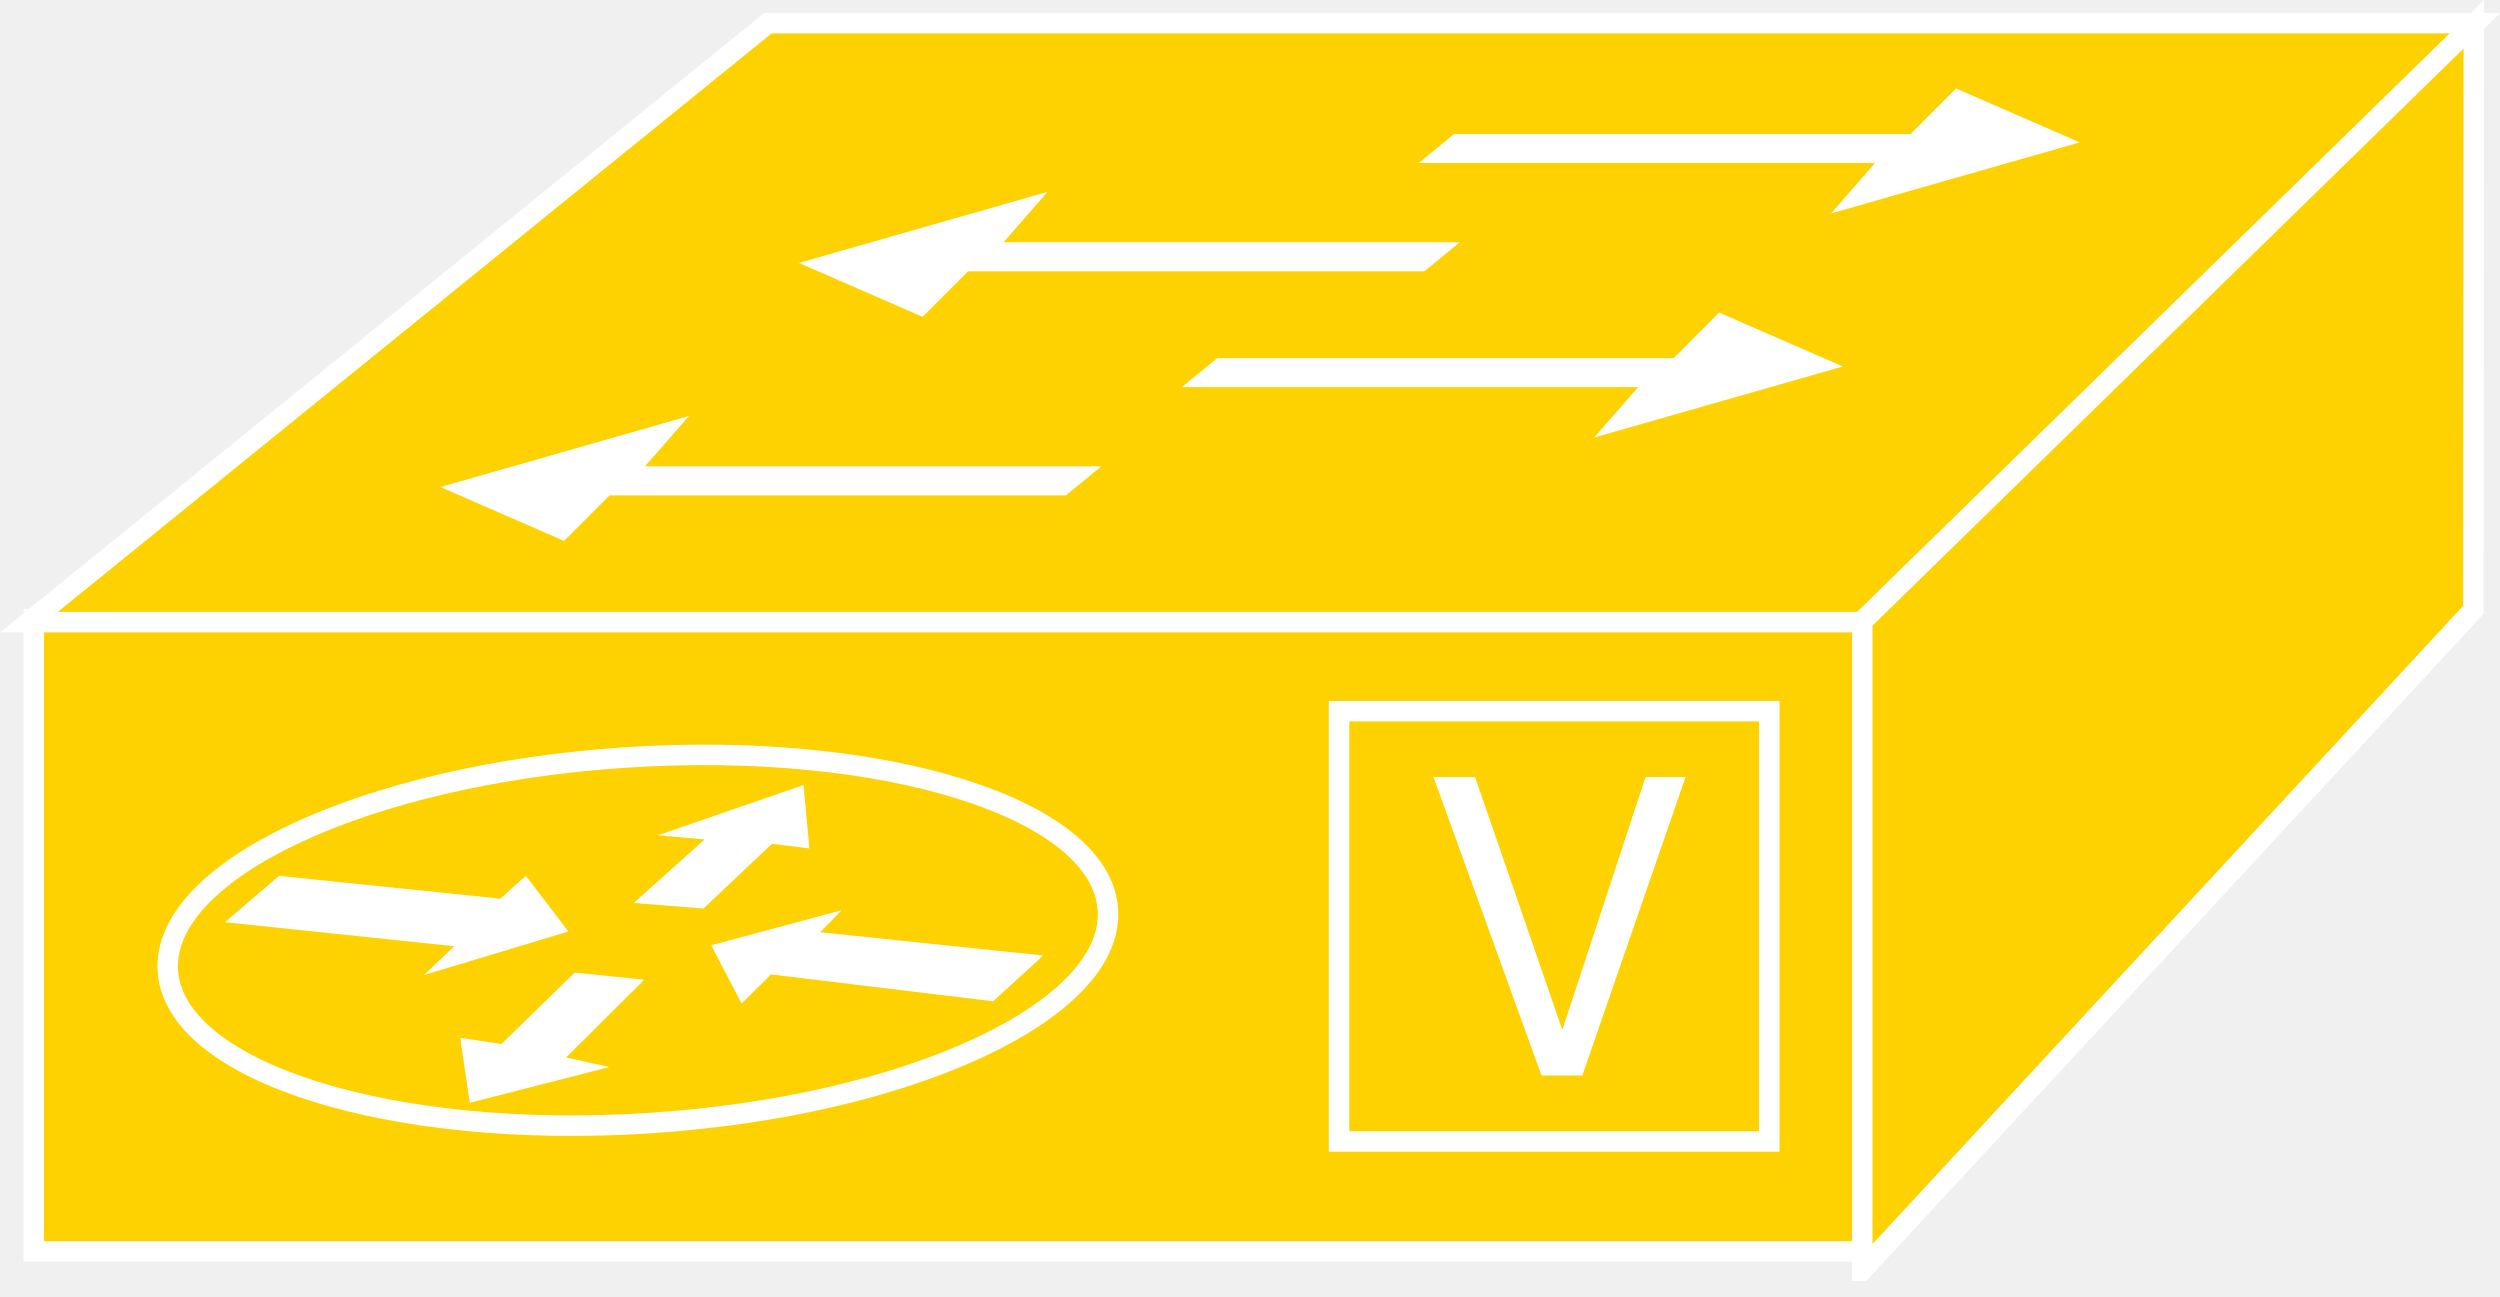
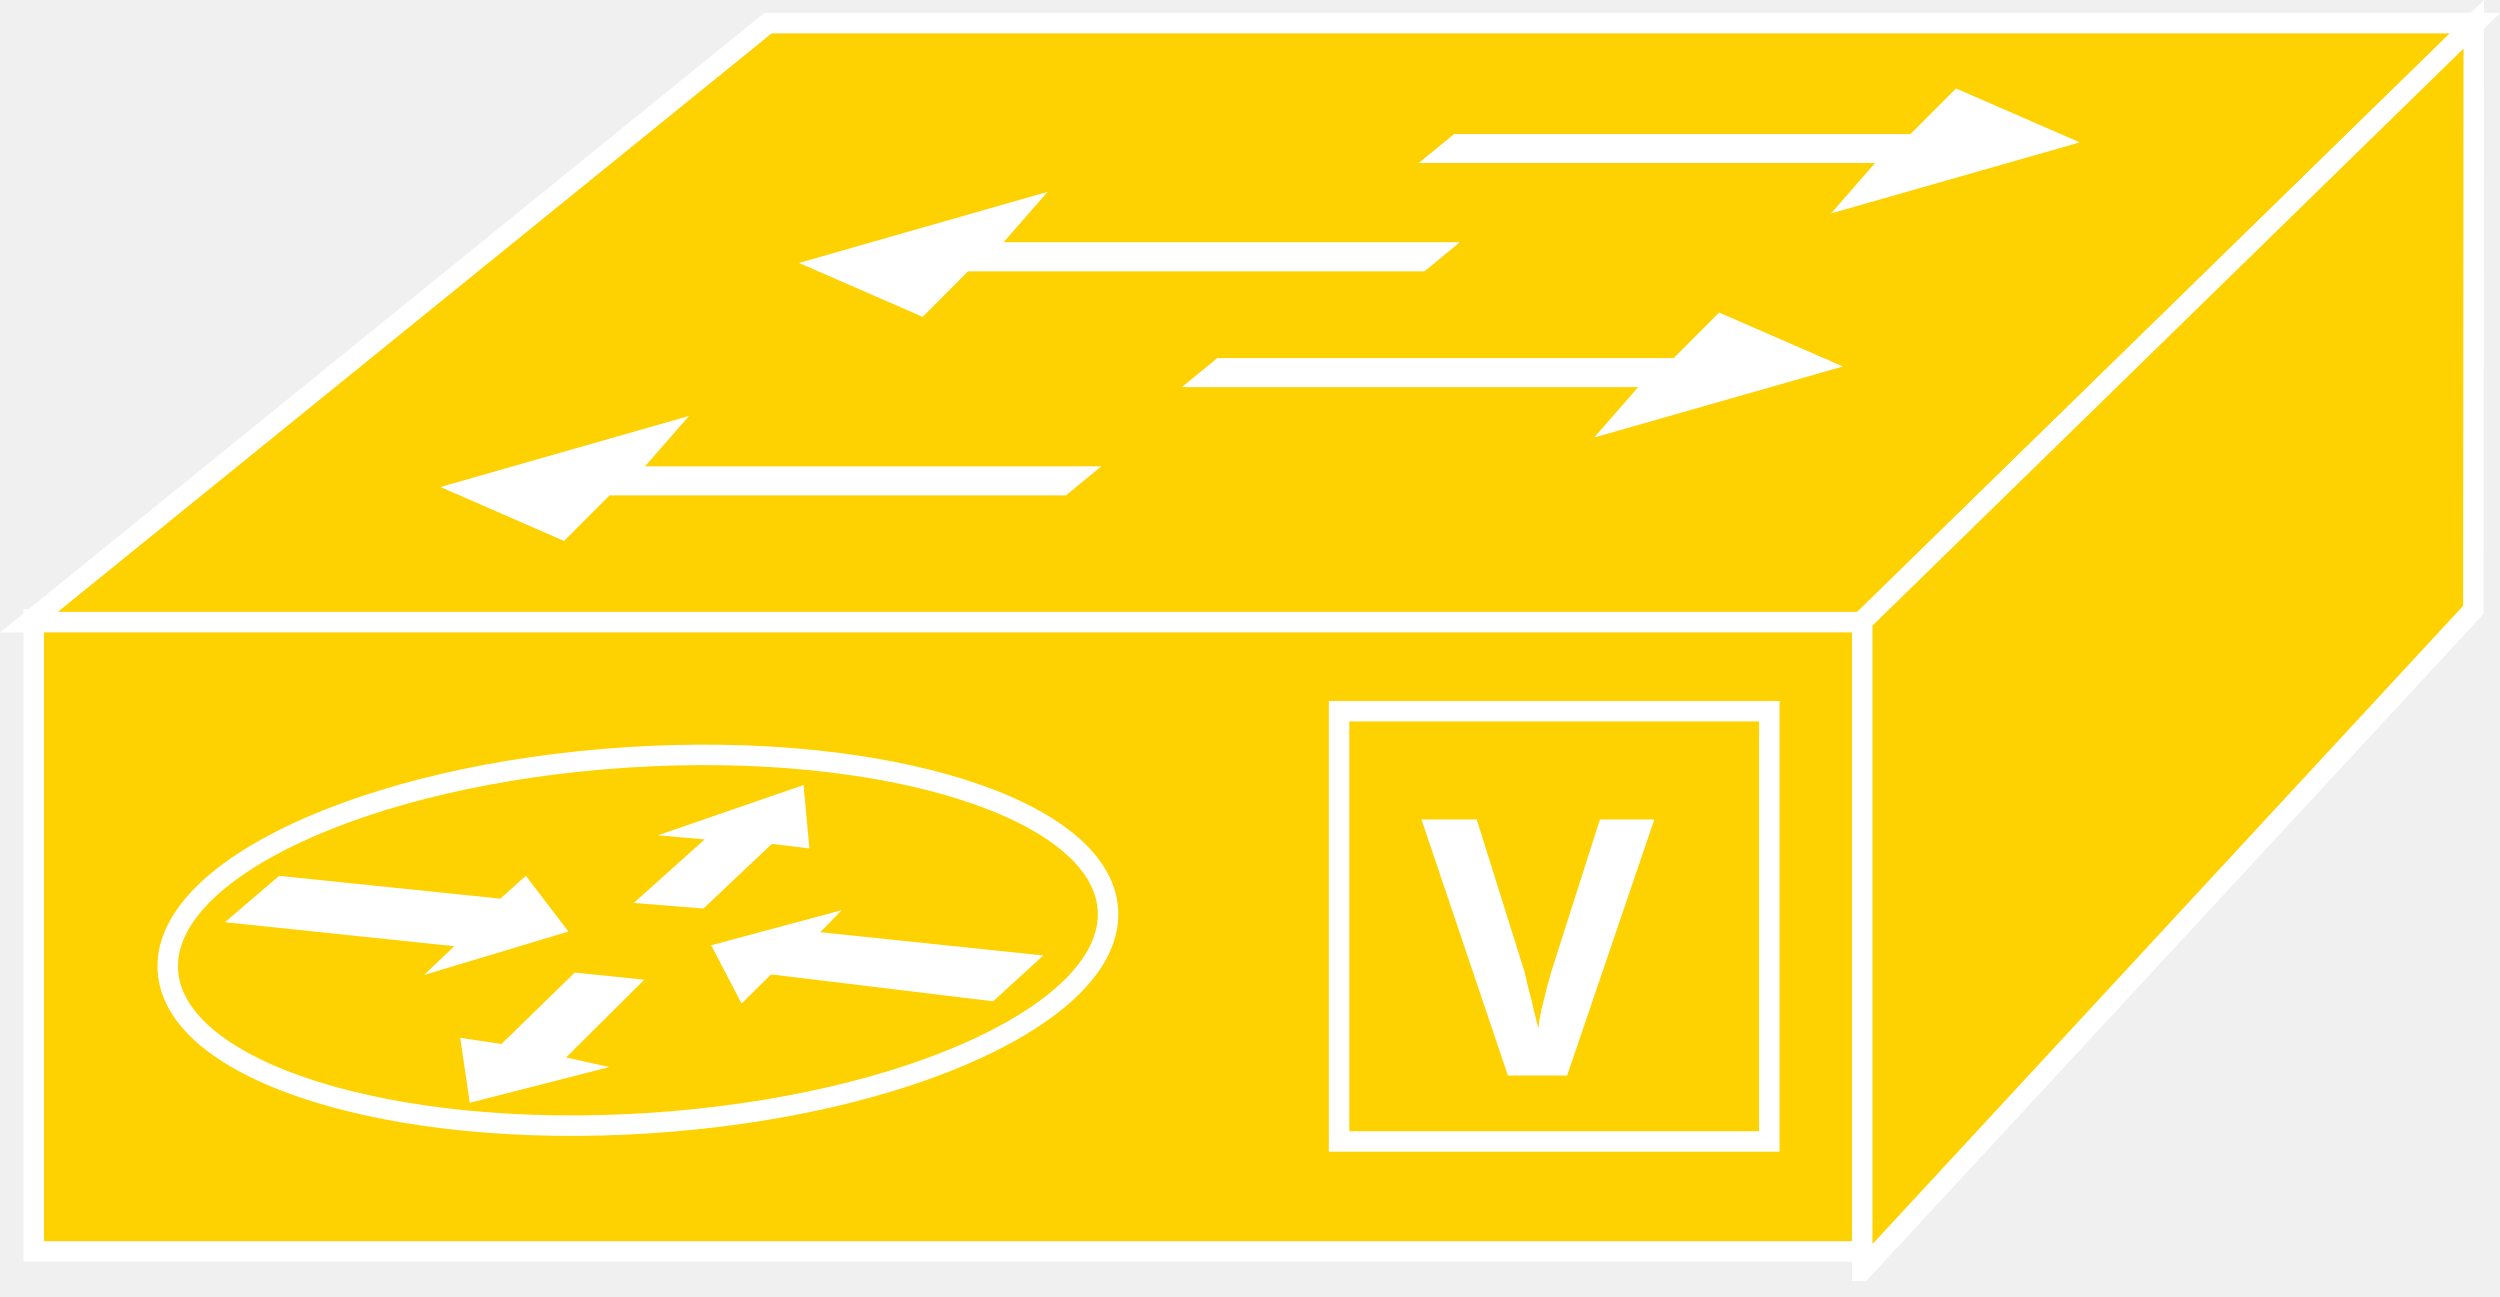
<svg xmlns="http://www.w3.org/2000/svg" viewBox="0 0 65.08 33.747" height="33.747" width="65.08" xml:space="preserve" id="svg2" version="1.1">
  <defs id="defs6">
    <clipPath id="clipPath20" clipPathUnits="userSpaceOnUse">
      <path id="path18" d="M 0,3 V 253 H 488 V 3 Z" />
    </clipPath>
  </defs>
  <g transform="matrix(1.333333,0,0,-1.333333,0,33.74667)" id="g10">
    <g transform="scale(0.1)" id="g12">
      <g id="g14">
        <g clip-path="url(#clipPath20)" id="g16">
          <path id="path22" style="fill:#FED100;fill-opacity:1;fill-rule:nonzero;stroke:none" d="m 6.582,8.77 h 357.195 v 123.445 H 6.582 Z" />
          <path id="path24" style="fill:none;stroke:#FFFFFF;stroke-width:4;stroke-linecap:butt;stroke-linejoin:miter;stroke-miterlimit:4;stroke-dasharray:none;stroke-opacity:1" d="M 363.777,8.77 V 132.215 H 6.582 V 8.77 Z" />
          <path id="path26" style="fill:#FED100;fill-opacity:1;fill-rule:nonzero;stroke:none" d="M 5.645,131.633 149.934,248.574 H 483.23 L 363.445,131.633 H 5.645" />
          <path id="path28" style="fill:none;stroke:#FFFFFF;stroke-width:4;stroke-linecap:butt;stroke-linejoin:miter;stroke-miterlimit:4;stroke-dasharray:none;stroke-opacity:1" d="M 5.645,131.633 149.934,248.574 H 483.23 L 363.445,131.633 Z" />
          <path id="path30" style="fill:#FED100;fill-opacity:1;fill-rule:nonzero;stroke:none" d="M 363.586,5.105 482.898,134.031 482.98,248.359 363.586,131.797 V 5.105" />
          <path id="path32" style="fill:none;stroke:#FFFFFF;stroke-width:4;stroke-linecap:butt;stroke-linejoin:miter;stroke-miterlimit:4;stroke-dasharray:none;stroke-opacity:1" d="M 363.586,5.105 482.898,134.031 482.98,248.359 363.586,131.797 Z" />
          <path id="path34" style="fill:#FFFFFF;fill-opacity:1;fill-rule:nonzero;stroke:none" d="m 215.027,162.059 -6.929,-5.684 h -89.094 l -8.875,-8.887 -24.152,10.528 48.554,13.879 -8.593,-9.836 h 89.089" />
          <path id="path36" style="fill:#FFFFFF;fill-opacity:1;fill-rule:nonzero;stroke:none" d="m 285.027,205.809 -6.929,-5.684 h -89.094 l -8.875,-8.887 -24.152,10.528 48.554,13.879 -8.593,-9.836 h 89.089" />
          <path id="path38" style="fill:#FFFFFF;fill-opacity:1;fill-rule:nonzero;stroke:none" d="m 230.742,177.52 6.922,5.671 h 89.106 l 8.875,8.887 24.16,-10.527 -48.567,-13.875 8.598,9.844 h -89.094" />
          <path id="path40" style="fill:#FFFFFF;fill-opacity:1;fill-rule:nonzero;stroke:none" d="m 276.992,221.27 6.922,5.671 h 89.106 l 8.875,8.887 24.16,-10.527 -48.567,-13.875 8.598,9.844 h -89.094" />
          <path id="path42" style="fill:#FED100;fill-opacity:1;fill-rule:nonzero;stroke:none" d="m 261.438,30.242 h 84 v 84.004 h -84 z" />
          <path id="path44" style="fill:none;stroke:#FFFFFF;stroke-width:4;stroke-linecap:butt;stroke-linejoin:miter;stroke-miterlimit:4;stroke-dasharray:none;stroke-opacity:1" d="m 345.438,30.242 v 84.004 h -84 V 30.242 Z" />
          <g transform="scale(10)" id="g46">
-             <text id="text50" style="font-variant:normal;font-weight:normal;font-size:8px;font-family:Helvetica;-inkscape-font-specification:Helvetica;writing-mode:lr-tb;fill:#FFFFFF;fill-opacity:1;fill-rule:nonzero;stroke:none" transform="matrix(1,0,0,-1,27.7527,4.31133)">
+             <text id="text50" style="font-variant:normal;font-weight:bold;font-size:7px;font-family:'Arial-BoldMT';fill:#FFFFFF;fill-opacity:1;" transform="matrix(1,0,0,-1,27.7527,4.31133)">
              <tspan id="tspan48" y="0" x="0">V</tspan>
            </text>
          </g>
          <path id="path52" style="fill:#FED100;fill-opacity:1;fill-rule:nonzero;stroke:none" d="m 126.863,33.828 c 50.688,3.309 90.727,21.973 89.446,41.68 -1.289,19.707 -43.411,33.008 -94.09,29.707 C 71.523,101.902 31.484,83.254 32.773,63.535 34.062,43.828 76.18,30.527 126.863,33.828" />
          <path id="path54" style="fill:none;stroke:#FFFFFF;stroke-width:4;stroke-linecap:butt;stroke-linejoin:miter;stroke-miterlimit:4;stroke-dasharray:none;stroke-opacity:1" d="m 126.863,33.828 c 50.688,3.309 90.727,21.973 89.446,41.68 -1.289,19.707 -43.411,33.008 -94.09,29.707 C 71.523,101.902 31.484,83.254 32.773,63.535 34.062,43.828 76.18,30.527 126.863,33.828 Z" />
          <path id="path56" style="fill:#FFFFFF;fill-opacity:1;fill-rule:nonzero;stroke:none" d="m 102.664,82.109 8.32,-10.879 -28.211,-8.488 5.918,5.617 -44.777,4.688 10.578,9.051 43.191,-4.453 4.98,4.465" />
          <path id="path58" style="fill:#FFFFFF;fill-opacity:1;fill-rule:nonzero;stroke:none" d="m 144.785,57.168 -5.937,11.379 25.507,6.863 -4.218,-4.316 43.554,-4.543 -9.796,-8.945 -43.348,5.246 -5.762,-5.684" />
          <path id="path60" style="fill:#FFFFFF;fill-opacity:1;fill-rule:nonzero;stroke:none" d="m 128.445,90.019 28.442,9.816 1.14,-12.387 -7.324,0.898 -13.359,-12.625 -13.614,1.082 13.848,12.414 -9.133,0.801" />
          <path id="path62" style="fill:#FFFFFF;fill-opacity:1;fill-rule:nonzero;stroke:none" d="m 118.945,44.766 -27.226,-6.973 -1.867,12.684 8.039,-1.211 14.328,13.949 13.57,-1.398 -15.269,-15.176 8.425,-1.875" />
        </g>
      </g>
    </g>
  </g>
</svg>
